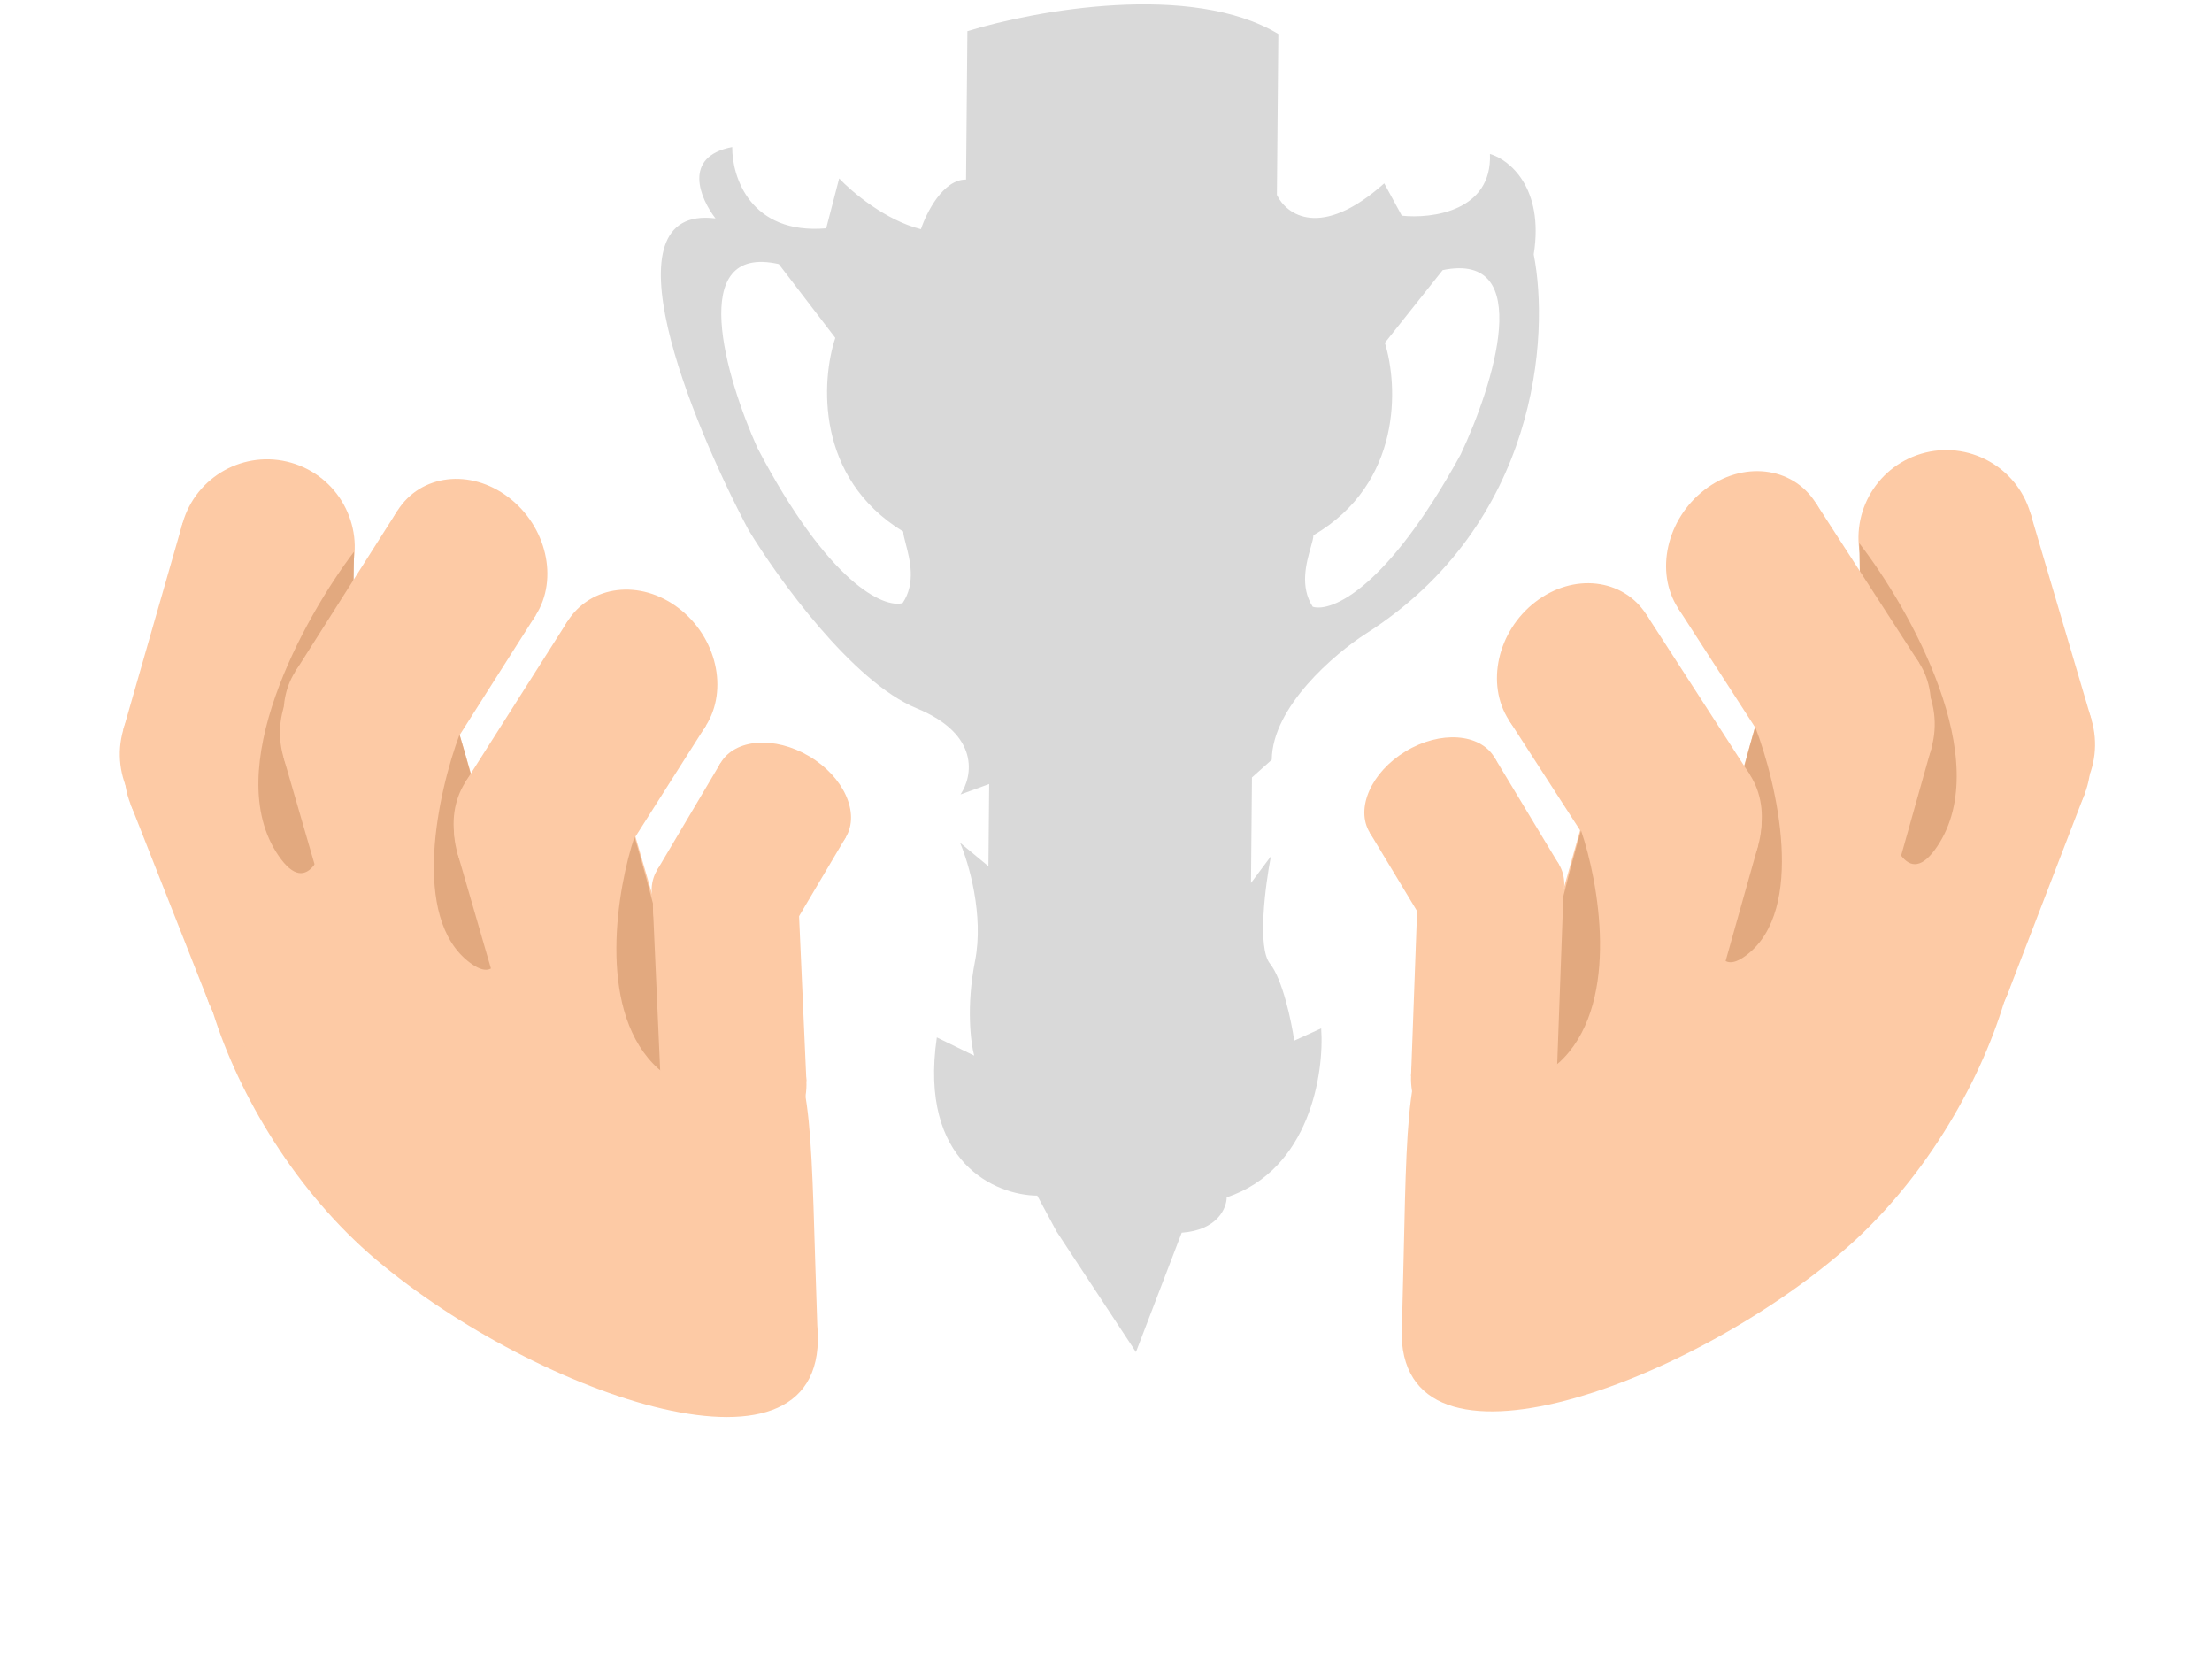
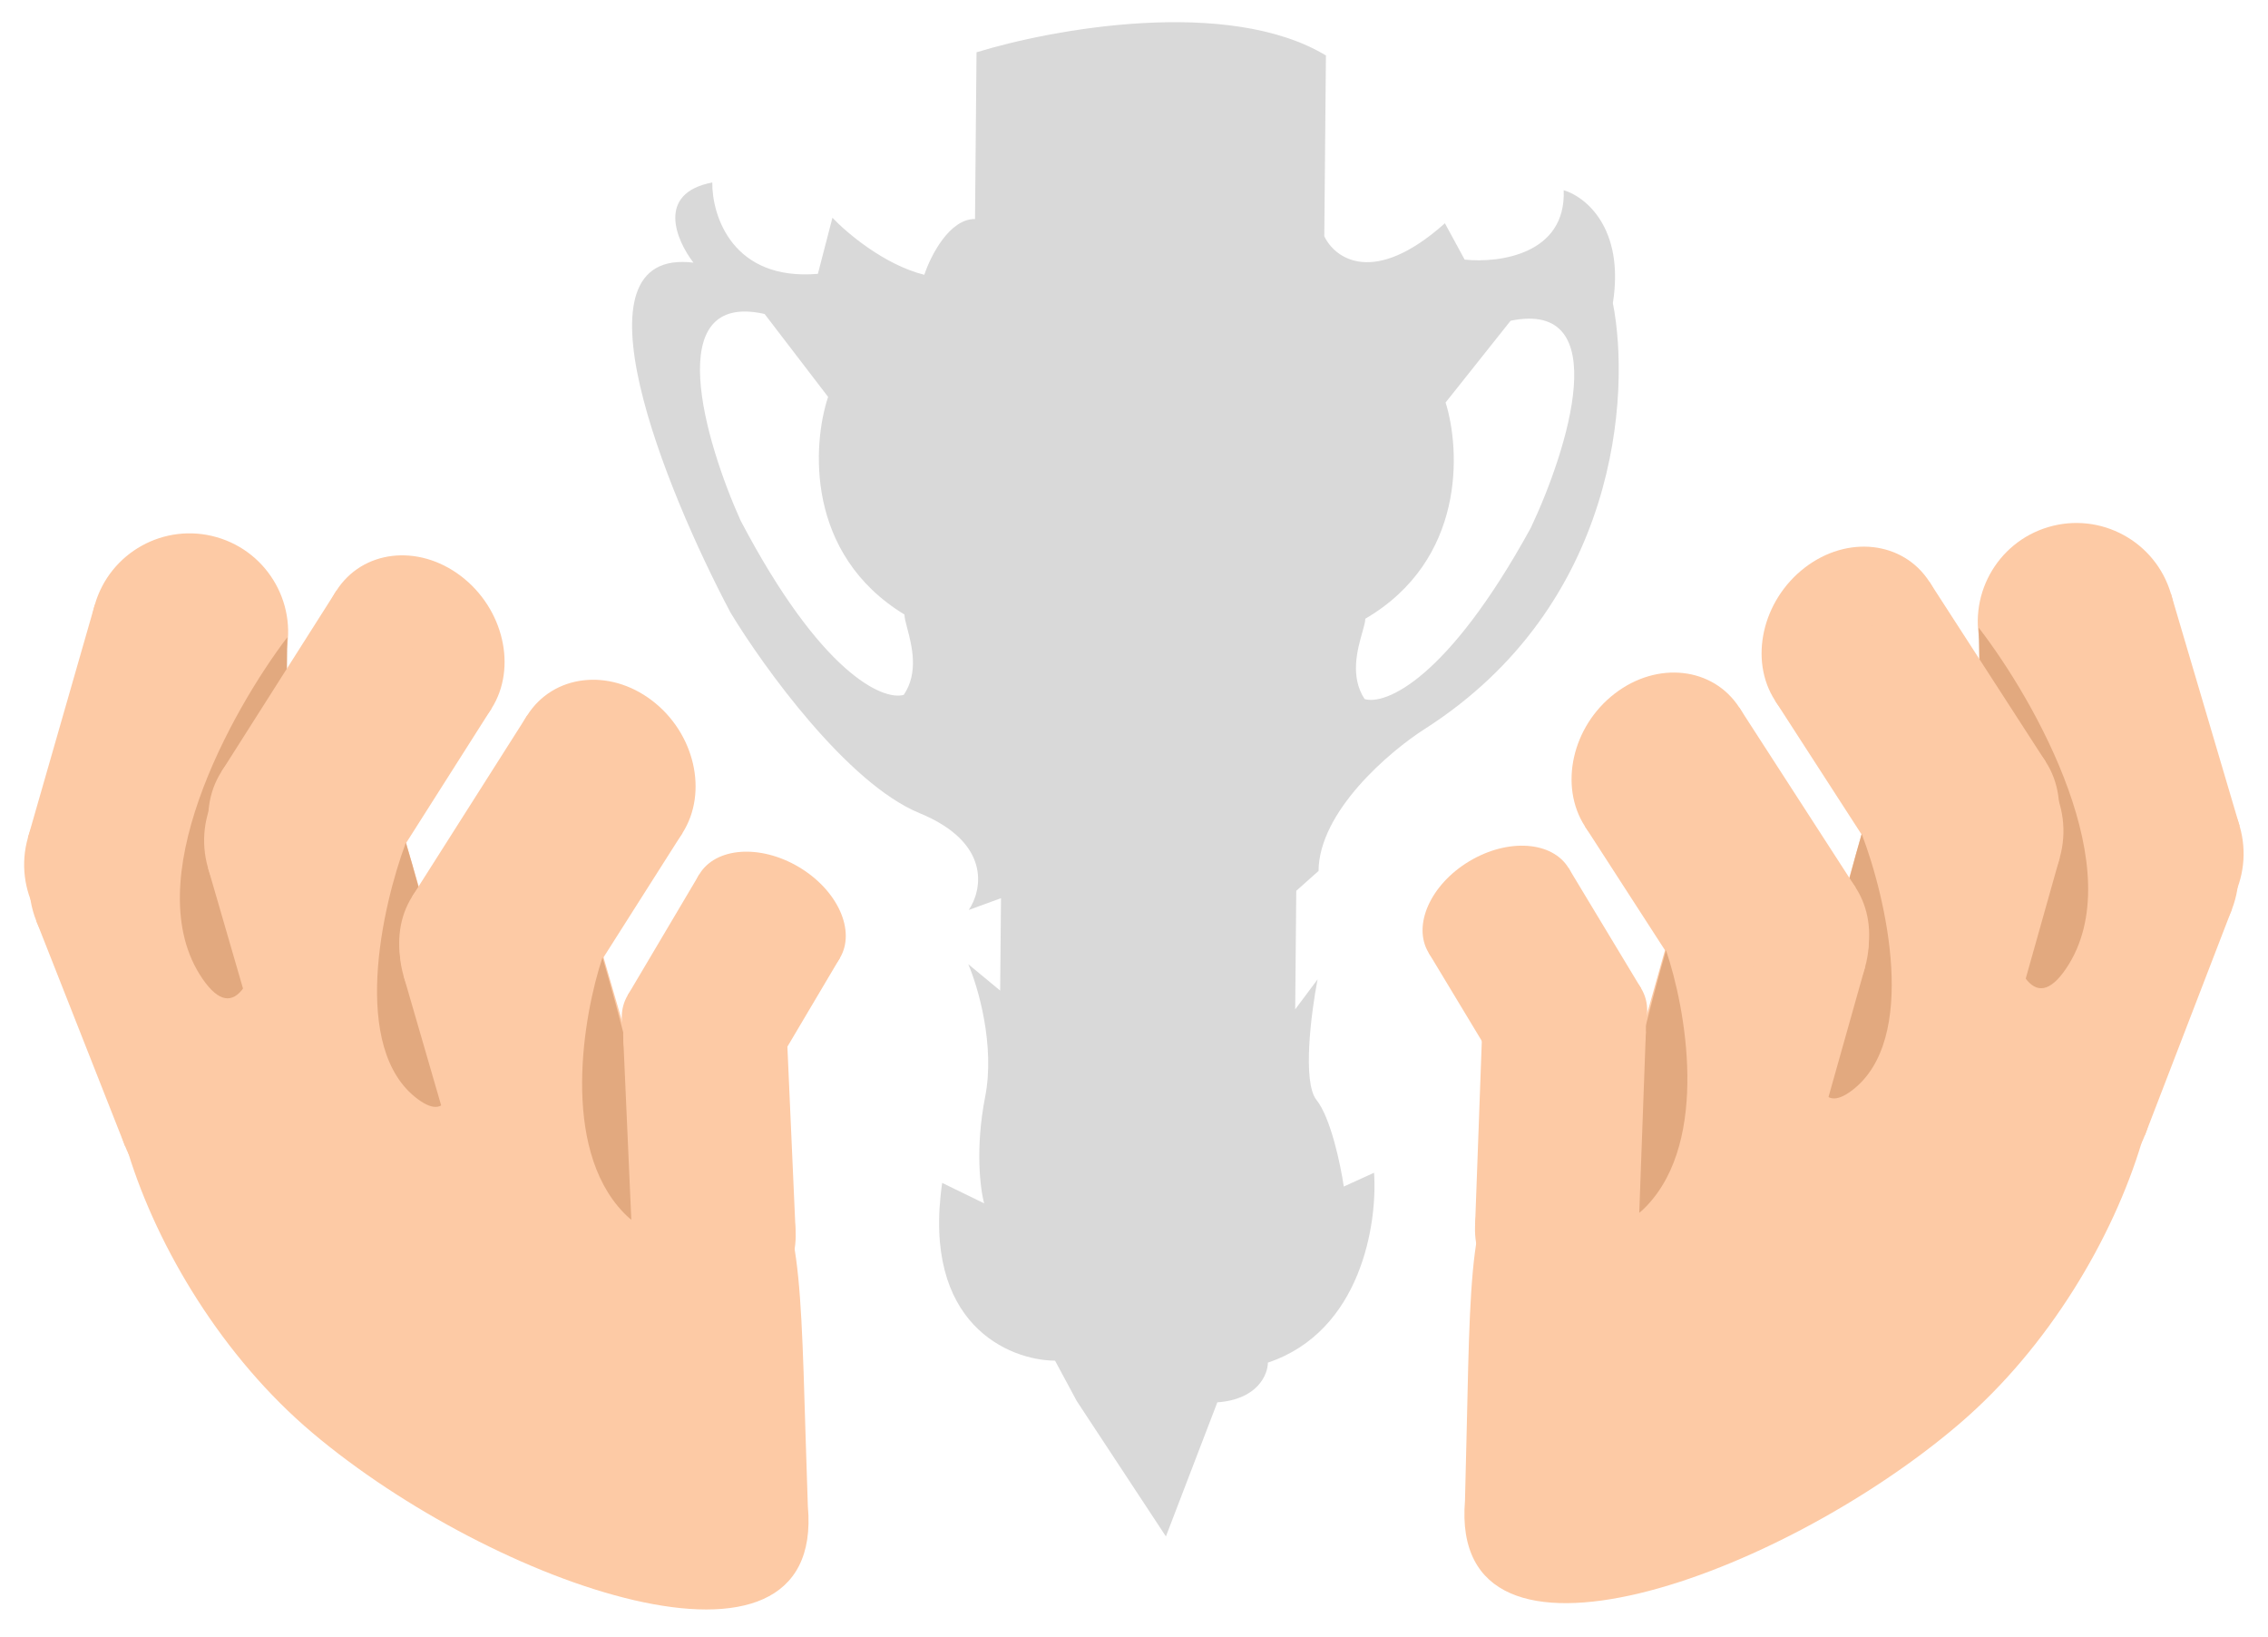
- <svg xmlns="http://www.w3.org/2000/svg" width="720" height="541" viewBox="0 0 720 541" fill="none">
-   <path fill-rule="evenodd" clip-rule="evenodd" d="M314.883 10.148L314.446 58.428C307 58.361 301.55 69.171 299.756 74.584C288.147 71.686 277.179 62.357 273.145 58.054L268.926 74.305C244.241 76.408 238.246 57.544 238.333 47.849C222.016 50.959 227.904 64.625 232.887 71.069C196.162 66.548 224.73 136.732 243.604 172.389C253.157 188.183 277.478 221.912 298.343 230.478C319.208 239.044 316.563 252.749 312.632 258.531L321.971 255.125L321.729 281.883L312.49 274.237C315.339 280.856 320.304 297.81 317.377 312.676C314.45 327.542 315.972 339.424 317.098 343.506L304.935 337.578C298.98 378.479 324.249 388.947 337.628 389.068L343.921 400.76L369.744 439.97L384.64 401.129C396.282 400.303 399.256 393.117 399.287 389.627C426.362 380.564 431.068 349.193 430.036 334.64L421.274 338.633C420.361 332.419 417.499 318.703 413.357 313.546C409.215 308.389 411.842 288.129 413.673 278.644L407.195 287.312L407.506 252.992L413.958 247.233C414.114 230.015 434.438 212.708 444.58 206.207C500.752 170.415 504.411 109.016 499.219 82.791C502.675 60.949 491.161 51.885 484.972 50.084C485.734 68.707 466.164 71.244 456.284 70.185L450.562 59.662C429.918 78.091 418.668 69.844 415.624 63.417L416.098 11.065C387.863 -5.945 336.857 3.366 314.883 10.148ZM450.766 111.569L469.596 87.888C499.904 81.647 486.128 125.269 475.452 147.86C451.318 191.854 433.295 199.253 427.3 197.454C423.021 190.908 425.223 183.127 426.633 178.145C427.114 176.447 427.503 175.074 427.511 174.186C456.519 157.229 455.101 125.376 450.766 111.569ZM253.493 85.93L271.891 109.948C267.306 123.674 265.311 155.497 294.007 172.976C293.999 173.864 294.363 175.244 294.813 176.951C296.132 181.957 298.193 189.777 293.797 196.244C287.77 197.935 269.884 190.21 246.551 145.786C236.286 123.005 223.303 79.141 253.493 85.93Z" fill="#D9D9D9" />
-   <path d="M266.02 431.195C261.742 311.052 271.211 332.037 156.081 321.533C93.412 290.051 115.657 256.803 77.477 272.071C47.411 284.093 70.445 366.033 122.51 409.974C174.575 453.915 271.194 488.206 266.02 431.195Z" fill="#FDCAA5" />
-   <circle cx="28.559" cy="28.559" r="28.559" transform="matrix(0.366802 0.930299 0.930299 -0.366802 32.0162 235.083)" fill="#FDCAA5" />
-   <circle cx="28.559" cy="28.559" r="28.559" transform="matrix(0.366802 0.930299 0.930299 -0.366802 57.7291 300.297)" fill="#FDCAA5" />
-   <rect width="70.1" height="57.119" transform="matrix(0.366802 0.930299 0.930299 -0.366802 42.4918 261.651)" fill="#FDCAA5" />
-   <circle cx="28.559" cy="28.559" r="28.559" transform="matrix(-0.276006 0.961156 0.961156 0.276006 67.3406 142.697)" fill="#FDCAA5" />
-   <circle cx="28.559" cy="28.559" r="28.559" transform="matrix(-0.276006 0.961156 0.961156 0.276006 47.9926 210.075)" fill="#FDCAA5" />
-   <rect width="70.1" height="57.119" transform="matrix(-0.276006 0.961156 0.961156 0.276006 59.4581 170.147)" fill="#FDCAA5" />
-   <path d="M115.223 179.554C99.034 200.848 71.454 250.439 90.651 278.444C109.849 306.45 115.031 224.186 115.223 179.554Z" fill="#E2A97F" />
-   <ellipse cx="25.311" cy="28.212" rx="25.311" ry="28.212" transform="matrix(-0.536243 0.844064 0.797117 0.603825 142.983 144.759)" fill="#FDCAA5" />
-   <ellipse cx="25.311" cy="28.212" rx="25.311" ry="28.212" transform="matrix(-0.536243 0.844064 0.797117 0.603825 109.668 197.198)" fill="#FDCAA5" />
-   <rect width="62.127" height="56.425" transform="matrix(-0.536243 0.844064 0.797117 0.603825 129.41 166.123)" fill="#FDCAA5" />
-   <circle cx="28.559" cy="28.559" r="28.559" transform="matrix(0.27869 0.960381 0.960381 -0.27869 84.3088 218.959)" fill="#FDCAA5" />
-   <circle cx="28.559" cy="28.559" r="28.559" transform="matrix(0.27869 0.960381 0.960381 -0.27869 103.845 286.282)" fill="#FDCAA5" />
-   <rect width="70.1" height="57.119" transform="matrix(0.27869 0.960381 0.960381 -0.27869 92.268 246.386)" fill="#FDCAA5" />
-   <path d="M149.571 239.054C142.579 257.722 133.466 298.699 152.948 313.262C172.43 327.825 158.814 269.858 149.571 239.054Z" fill="#E2A97F" />
-   <circle cx="28.559" cy="28.559" r="28.559" transform="matrix(0.27869 0.960381 0.960381 -0.27869 140.943 250.161)" fill="#FDCAA5" />
-   <circle cx="28.559" cy="28.559" r="28.559" transform="matrix(0.27869 0.960381 0.960381 -0.27869 160.479 317.484)" fill="#FDCAA5" />
-   <rect width="70.1" height="57.119" transform="matrix(0.27869 0.960381 0.960381 -0.27869 148.902 277.589)" fill="#FDCAA5" />
-   <ellipse cx="25.311" cy="28.212" rx="25.311" ry="28.212" transform="matrix(-0.536243 0.844064 0.797117 0.603825 198.316 180.79)" fill="#FDCAA5" />
-   <ellipse cx="25.311" cy="28.212" rx="25.311" ry="28.212" transform="matrix(-0.536243 0.844064 0.797117 0.603825 165.001 233.229)" fill="#FDCAA5" />
-   <rect width="62.127" height="56.425" transform="matrix(-0.536243 0.844064 0.797117 0.603825 184.744 202.154)" fill="#FDCAA5" />
-   <path d="M206.534 272.279C200.952 288.986 194.35 327.15 212.602 346.152C230.854 365.154 216.162 304.821 206.534 272.279Z" fill="#E2A97F" />
-   <circle cx="23.697" cy="23.697" r="23.697" transform="matrix(0.0443518 0.999016 0.999016 -0.0443518 211.5 272.114)" fill="#FDCAA5" />
-   <circle cx="23.697" cy="23.697" r="23.697" transform="matrix(0.0443518 0.999016 0.999016 -0.0443518 214.08 330.221)" fill="#FDCAA5" />
-   <rect width="58.164" height="47.393" transform="matrix(0.0443518 0.999016 0.999016 -0.0443518 212.551 295.787)" fill="#FDCAA5" />
-   <ellipse cx="16.582" cy="23.697" rx="16.582" ry="23.697" transform="matrix(-0.50967 0.86037 0.86037 0.50967 242.996 234.005)" fill="#FDCAA5" />
-   <ellipse cx="16.582" cy="23.697" rx="16.582" ry="23.697" transform="matrix(-0.50967 0.86037 0.86037 0.50967 222.252 269.023)" fill="#FDCAA5" />
-   <rect width="40.701" height="47.393" transform="matrix(-0.50967 0.86037 0.86037 0.50967 234.545 248.271)" fill="#FDCAA5" />
-   <path d="M456.382 429.594C459.711 309.421 450.409 330.479 565.452 319.067C627.871 287.092 605.363 254.021 643.663 268.987C673.823 280.772 651.436 362.891 599.72 407.241C548.004 451.592 451.658 486.644 456.382 429.594Z" fill="#FDCAA5" />
-   <circle cx="651.914" cy="248.026" r="28.559" transform="rotate(111.066 651.914 248.026)" fill="#FDCAA5" />
-   <circle cx="626.717" cy="313.441" r="28.559" transform="rotate(111.066 626.717 313.441)" fill="#FDCAA5" />
-   <rect x="678.565" y="258.292" width="70.1" height="57.119" transform="rotate(111.066 678.565 258.292)" fill="#FDCAA5" />
-   <circle cx="633.49" cy="175.023" r="28.559" transform="rotate(73.5259 633.49 175.023)" fill="#FDCAA5" />
-   <circle cx="653.369" cy="242.246" r="28.559" transform="rotate(73.5259 653.369 242.246)" fill="#FDCAA5" />
-   <rect x="660.877" y="166.924" width="70.1" height="57.119" transform="rotate(73.5259 660.877 166.924)" fill="#FDCAA5" />
-   <path d="M605.188 176.77C621.545 197.936 649.515 247.308 630.539 275.464C611.564 303.62 605.732 221.4 605.188 176.77Z" fill="#E2A97F" />
-   <ellipse cx="25.311" cy="28.212" rx="25.311" ry="28.212" transform="matrix(0.542887 0.839806 -0.792327 0.610097 577.154 142.196)" fill="#FDCAA5" />
-   <ellipse cx="25.311" cy="28.212" rx="25.311" ry="28.212" transform="matrix(0.542887 0.839806 -0.792327 0.610097 610.882 194.37)" fill="#FDCAA5" />
-   <rect width="62.127" height="56.425" transform="matrix(0.542887 0.839806 -0.792327 0.610097 590.895 163.452)" fill="#FDCAA5" />
-   <circle cx="601.18" cy="235.677" r="28.559" transform="rotate(105.73 601.18 235.677)" fill="#FDCAA5" />
-   <circle cx="582.176" cy="303.152" r="28.559" transform="rotate(105.73 582.176 303.152)" fill="#FDCAA5" />
-   <rect x="628.67" y="243.42" width="70.1" height="57.119" transform="rotate(105.73 628.67 243.42)" fill="#FDCAA5" />
-   <path d="M571.311 236.54C578.45 255.152 587.886 296.056 568.519 310.772C549.153 325.488 562.311 267.415 571.311 236.54Z" fill="#E2A97F" />
-   <circle cx="544.794" cy="267.326" r="28.559" transform="rotate(105.73 544.794 267.326)" fill="#FDCAA5" />
-   <circle cx="525.79" cy="334.801" r="28.559" transform="rotate(105.73 525.79 334.801)" fill="#FDCAA5" />
-   <rect x="572.284" y="275.069" width="70.1" height="57.119" transform="rotate(105.73 572.284 275.069)" fill="#FDCAA5" />
-   <ellipse cx="25.311" cy="28.212" rx="25.311" ry="28.212" transform="matrix(0.542887 0.839806 -0.792327 0.610097 522.107 178.662)" fill="#FDCAA5" />
-   <ellipse cx="25.311" cy="28.212" rx="25.311" ry="28.212" transform="matrix(0.542887 0.839806 -0.792327 0.610097 555.835 230.837)" fill="#FDCAA5" />
-   <rect width="62.127" height="56.425" transform="matrix(0.542887 0.839806 -0.792327 0.610097 535.848 199.919)" fill="#FDCAA5" />
-   <path d="M514.612 270.213C520.326 286.875 527.228 324.986 509.127 344.132C491.025 363.278 505.241 302.83 514.612 270.213Z" fill="#E2A97F" />
-   <circle cx="485.099" cy="292.904" r="23.697" transform="rotate(92.0898 485.099 292.904)" fill="#FDCAA5" />
-   <circle cx="482.978" cy="351.03" r="23.697" transform="rotate(92.0898 482.978 351.03)" fill="#FDCAA5" />
-   <rect x="508.78" y="293.768" width="58.164" height="47.393" transform="rotate(92.0898 508.78 293.768)" fill="#FDCAA5" />
-   <ellipse cx="466.121" cy="258.665" rx="16.582" ry="23.697" transform="rotate(58.906 466.121 258.665)" fill="#FDCAA5" />
-   <ellipse cx="487.14" cy="293.519" rx="16.582" ry="23.697" transform="rotate(58.906 487.14 293.519)" fill="#FDCAA5" />
-   <rect x="486.412" y="246.427" width="40.701" height="47.393" transform="rotate(58.906 486.412 246.427)" fill="#FDCAA5" />
+ <svg xmlns="http://www.w3.org/2000/svg" width="657" height="474" viewBox="0 0 657 474" fill="none">
+   <mask id="mask0_89_409" style="mask-type:alpha" maskUnits="userSpaceOnUse" x="0" y="0" width="657" height="474">
+     <rect width="657" height="474" fill="#D9D9D9" />
+   </mask>
+   <g mask="url(#mask0_89_409)">
+     <path fill-rule="evenodd" clip-rule="evenodd" d="M282.883 15.148L282.446 63.428C275 63.361 269.55 74.171 267.756 79.584C256.147 76.686 245.179 67.357 241.145 63.054L236.926 79.305C212.241 81.408 206.246 62.544 206.333 52.849C190.016 55.959 195.904 69.625 200.887 76.069C164.162 71.548 192.73 141.732 211.604 177.389C221.157 193.183 245.478 226.912 266.343 235.478C287.208 244.044 284.563 257.749 280.632 263.531L289.971 260.125L289.729 286.883L280.49 279.237C283.339 285.856 288.304 302.81 285.377 317.676C282.45 332.542 283.972 344.424 285.098 348.506L272.935 342.578C266.98 383.479 292.249 393.947 305.628 394.068L311.921 405.76L337.744 444.97L352.64 406.129C364.282 405.303 367.256 398.117 367.287 394.627C394.362 385.564 399.068 354.193 398.036 339.64L389.274 343.633C388.361 337.419 385.499 323.703 381.357 318.546C377.215 313.389 379.842 293.129 381.673 283.644L375.195 292.312L375.506 257.992L381.958 252.233C382.114 235.015 402.438 217.708 412.58 211.207C468.752 175.415 472.411 114.016 467.219 87.791C470.675 65.948 459.161 56.885 452.972 55.084C453.734 73.707 434.164 76.244 424.284 75.185L418.562 64.662C397.918 83.091 386.668 74.844 383.624 68.417L384.098 16.065C355.863 -0.945 304.857 8.366 282.883 15.148ZM418.766 116.569L437.596 92.888C467.904 86.647 454.128 130.269 443.452 152.86C419.318 196.854 401.295 204.253 395.3 202.454C391.021 195.908 393.223 188.127 394.633 183.145C395.114 181.447 395.503 180.074 395.511 179.186C424.519 162.229 423.101 130.376 418.766 116.569ZM221.493 90.93L239.891 114.948C235.306 128.674 233.311 160.497 262.007 177.976C261.999 178.864 262.363 180.244 262.813 181.951C264.132 186.957 266.193 194.777 261.797 201.244C255.77 202.935 237.884 195.21 214.551 150.786C204.286 128.005 191.303 84.141 221.493 90.93Z" fill="#D9D9D9" />
+     <path d="M234.02 436.195C229.742 316.052 239.211 337.037 124.081 326.533C61.412 295.051 83.657 261.803 45.477 277.071C15.412 289.093 38.446 371.033 90.51 414.974C142.575 458.915 239.194 493.206 234.02 436.195Z" fill="#FDCAA5" />
+     <circle cx="28.559" cy="28.559" r="28.559" transform="matrix(0.366802 0.930299 0.930299 -0.366802 0.0161133 240.083)" fill="#FDCAA5" />
+     <circle cx="28.559" cy="28.559" r="28.559" transform="matrix(0.366802 0.930299 0.930299 -0.366802 25.729 305.297)" fill="#FDCAA5" />
+     <rect width="70.1" height="57.119" transform="matrix(0.366802 0.930299 0.930299 -0.366802 10.4917 266.652)" fill="#FDCAA5" />
+     <circle cx="28.559" cy="28.559" r="28.559" transform="matrix(-0.276006 0.961156 0.961156 0.276006 35.3406 147.697)" fill="#FDCAA5" />
+     <circle cx="28.559" cy="28.559" r="28.559" transform="matrix(-0.276006 0.961156 0.961156 0.276006 15.9924 215.075)" fill="#FDCAA5" />
+     <rect width="70.1" height="57.119" transform="matrix(-0.276006 0.961156 0.961156 0.276006 27.458 175.147)" fill="#FDCAA5" />
+     <path d="M83.223 184.554C67.034 205.848 39.454 255.439 58.651 283.444C77.849 311.45 83.031 229.186 83.223 184.554Z" fill="#E2A97F" />
+     <ellipse cx="25.311" cy="28.212" rx="25.311" ry="28.212" transform="matrix(-0.536243 0.844064 0.797117 0.603825 110.983 149.759)" fill="#FDCAA5" />
+     <ellipse cx="25.311" cy="28.212" rx="25.311" ry="28.212" transform="matrix(-0.536243 0.844064 0.797117 0.603825 77.668 202.198)" fill="#FDCAA5" />
+     <rect width="62.127" height="56.425" transform="matrix(-0.536243 0.844064 0.797117 0.603825 97.4102 171.123)" fill="#FDCAA5" />
+     <circle cx="28.559" cy="28.559" r="28.559" transform="matrix(0.27869 0.960381 0.960381 -0.27869 52.3088 223.959)" fill="#FDCAA5" />
+     <circle cx="28.559" cy="28.559" r="28.559" transform="matrix(0.27869 0.960381 0.960381 -0.27869 71.8452 291.282)" fill="#FDCAA5" />
+     <rect width="70.1" height="57.119" transform="matrix(0.27869 0.960381 0.960381 -0.27869 60.2681 251.386)" fill="#FDCAA5" />
+     <path d="M117.571 244.054C110.579 262.722 101.466 303.699 120.948 318.262C140.43 332.825 126.814 274.858 117.571 244.054Z" fill="#E2A97F" />
+     <circle cx="28.559" cy="28.559" r="28.559" transform="matrix(0.27869 0.960381 0.960381 -0.27869 108.943 255.161)" fill="#FDCAA5" />
+     <circle cx="28.559" cy="28.559" r="28.559" transform="matrix(0.27869 0.960381 0.960381 -0.27869 128.479 322.484)" fill="#FDCAA5" />
+     <rect width="70.1" height="57.119" transform="matrix(0.27869 0.960381 0.960381 -0.27869 116.902 282.589)" fill="#FDCAA5" />
+     <ellipse cx="25.311" cy="28.212" rx="25.311" ry="28.212" transform="matrix(-0.536243 0.844064 0.797117 0.603825 166.316 185.79)" fill="#FDCAA5" />
+     <ellipse cx="25.311" cy="28.212" rx="25.311" ry="28.212" transform="matrix(-0.536243 0.844064 0.797117 0.603825 133.001 238.229)" fill="#FDCAA5" />
+     <rect width="62.127" height="56.425" transform="matrix(-0.536243 0.844064 0.797117 0.603825 152.743 207.154)" fill="#FDCAA5" />
+     <path d="M174.534 277.279C168.952 293.986 162.35 332.15 180.602 351.152C198.854 370.155 184.162 309.821 174.534 277.279Z" fill="#E2A97F" />
+     <circle cx="23.697" cy="23.697" r="23.697" transform="matrix(0.0443518 0.999016 0.999016 -0.0443518 179.5 277.114)" fill="#FDCAA5" />
+     <circle cx="23.697" cy="23.697" r="23.697" transform="matrix(0.0443518 0.999016 0.999016 -0.0443518 182.08 335.221)" fill="#FDCAA5" />
+     <rect width="58.164" height="47.393" transform="matrix(0.0443518 0.999016 0.999016 -0.0443518 180.552 300.787)" fill="#FDCAA5" />
+     <ellipse cx="16.582" cy="23.697" rx="16.582" ry="23.697" transform="matrix(-0.50967 0.86037 0.86037 0.50967 210.996 239.005)" fill="#FDCAA5" />
+     <ellipse cx="16.582" cy="23.697" rx="16.582" ry="23.697" transform="matrix(-0.50967 0.86037 0.86037 0.50967 190.252 274.023)" fill="#FDCAA5" />
+     <rect width="40.701" height="47.393" transform="matrix(-0.50967 0.86037 0.86037 0.50967 202.545 253.271)" fill="#FDCAA5" />
+     <path d="M424.382 434.594C427.711 314.421 418.409 335.479 533.452 324.067C595.871 292.092 573.363 259.021 611.663 273.987C641.823 285.772 619.436 367.891 567.72 412.241C516.004 456.592 419.658 491.644 424.382 434.594Z" fill="#FDCAA5" />
+     <circle cx="619.914" cy="253.026" r="28.559" transform="rotate(111.066 619.914 253.026)" fill="#FDCAA5" />
+     <circle cx="594.717" cy="318.441" r="28.559" transform="rotate(111.066 594.717 318.441)" fill="#FDCAA5" />
+     <rect x="646.565" y="263.292" width="70.1" height="57.119" transform="rotate(111.066 646.565 263.292)" fill="#FDCAA5" />
+     <circle cx="601.49" cy="180.023" r="28.559" transform="rotate(73.5259 601.49 180.023)" fill="#FDCAA5" />
+     <circle cx="621.369" cy="247.245" r="28.559" transform="rotate(73.5259 621.369 247.245)" fill="#FDCAA5" />
+     <rect x="628.877" y="171.924" width="70.1" height="57.119" transform="rotate(73.5259 628.877 171.924)" fill="#FDCAA5" />
+     <path d="M573.188 181.77C589.545 202.936 617.515 252.308 598.539 280.464C579.564 308.62 573.732 226.4 573.188 181.77Z" fill="#E2A97F" />
+     <ellipse cx="25.311" cy="28.212" rx="25.311" ry="28.212" transform="matrix(0.542887 0.839806 -0.792327 0.610097 545.155 147.196)" fill="#FDCAA5" />
+     <ellipse cx="25.311" cy="28.212" rx="25.311" ry="28.212" transform="matrix(0.542887 0.839806 -0.792327 0.610097 578.882 199.37)" fill="#FDCAA5" />
+     <rect width="62.127" height="56.425" transform="matrix(0.542887 0.839806 -0.792327 0.610097 558.896 168.452)" fill="#FDCAA5" />
+     <circle cx="569.18" cy="240.677" r="28.559" transform="rotate(105.73 569.18 240.677)" fill="#FDCAA5" />
+     <circle cx="550.176" cy="308.152" r="28.559" transform="rotate(105.73 550.176 308.152)" fill="#FDCAA5" />
+     <rect x="596.67" y="248.42" width="70.1" height="57.119" transform="rotate(105.73 596.67 248.42)" fill="#FDCAA5" />
+     <path d="M539.311 241.539C546.45 260.152 555.886 301.056 536.52 315.772C517.153 330.488 530.311 272.415 539.311 241.539Z" fill="#E2A97F" />
+     <circle cx="512.794" cy="272.326" r="28.559" transform="rotate(105.73 512.794 272.326)" fill="#FDCAA5" />
+     <circle cx="493.79" cy="339.801" r="28.559" transform="rotate(105.73 493.79 339.801)" fill="#FDCAA5" />
+     <rect x="540.284" y="280.069" width="70.1" height="57.119" transform="rotate(105.73 540.284 280.069)" fill="#FDCAA5" />
+     <ellipse cx="25.311" cy="28.212" rx="25.311" ry="28.212" transform="matrix(0.542887 0.839806 -0.792327 0.610097 490.107 183.662)" fill="#FDCAA5" />
+     <ellipse cx="25.311" cy="28.212" rx="25.311" ry="28.212" transform="matrix(0.542887 0.839806 -0.792327 0.610097 523.835 235.837)" fill="#FDCAA5" />
+     <rect width="62.127" height="56.425" transform="matrix(0.542887 0.839806 -0.792327 0.610097 503.848 204.918)" fill="#FDCAA5" />
+     <path d="M482.612 275.213C488.326 291.875 495.228 329.986 477.127 349.132C459.025 368.278 473.241 307.83 482.612 275.213Z" fill="#E2A97F" />
+     <circle cx="453.099" cy="297.904" r="23.697" transform="rotate(92.0898 453.099 297.904)" fill="#FDCAA5" />
+     <circle cx="450.978" cy="356.03" r="23.697" transform="rotate(92.0898 450.978 356.03)" fill="#FDCAA5" />
+     <rect x="476.78" y="298.768" width="58.164" height="47.393" transform="rotate(92.0898 476.78 298.768)" fill="#FDCAA5" />
+     <ellipse cx="434.121" cy="263.665" rx="16.582" ry="23.697" transform="rotate(58.906 434.121 263.665)" fill="#FDCAA5" />
+     <ellipse cx="455.141" cy="298.519" rx="16.582" ry="23.697" transform="rotate(58.906 455.141 298.519)" fill="#FDCAA5" />
+     <rect x="454.413" y="251.427" width="40.701" height="47.393" transform="rotate(58.906 454.413 251.427)" fill="#FDCAA5" />
+   </g>
</svg>
